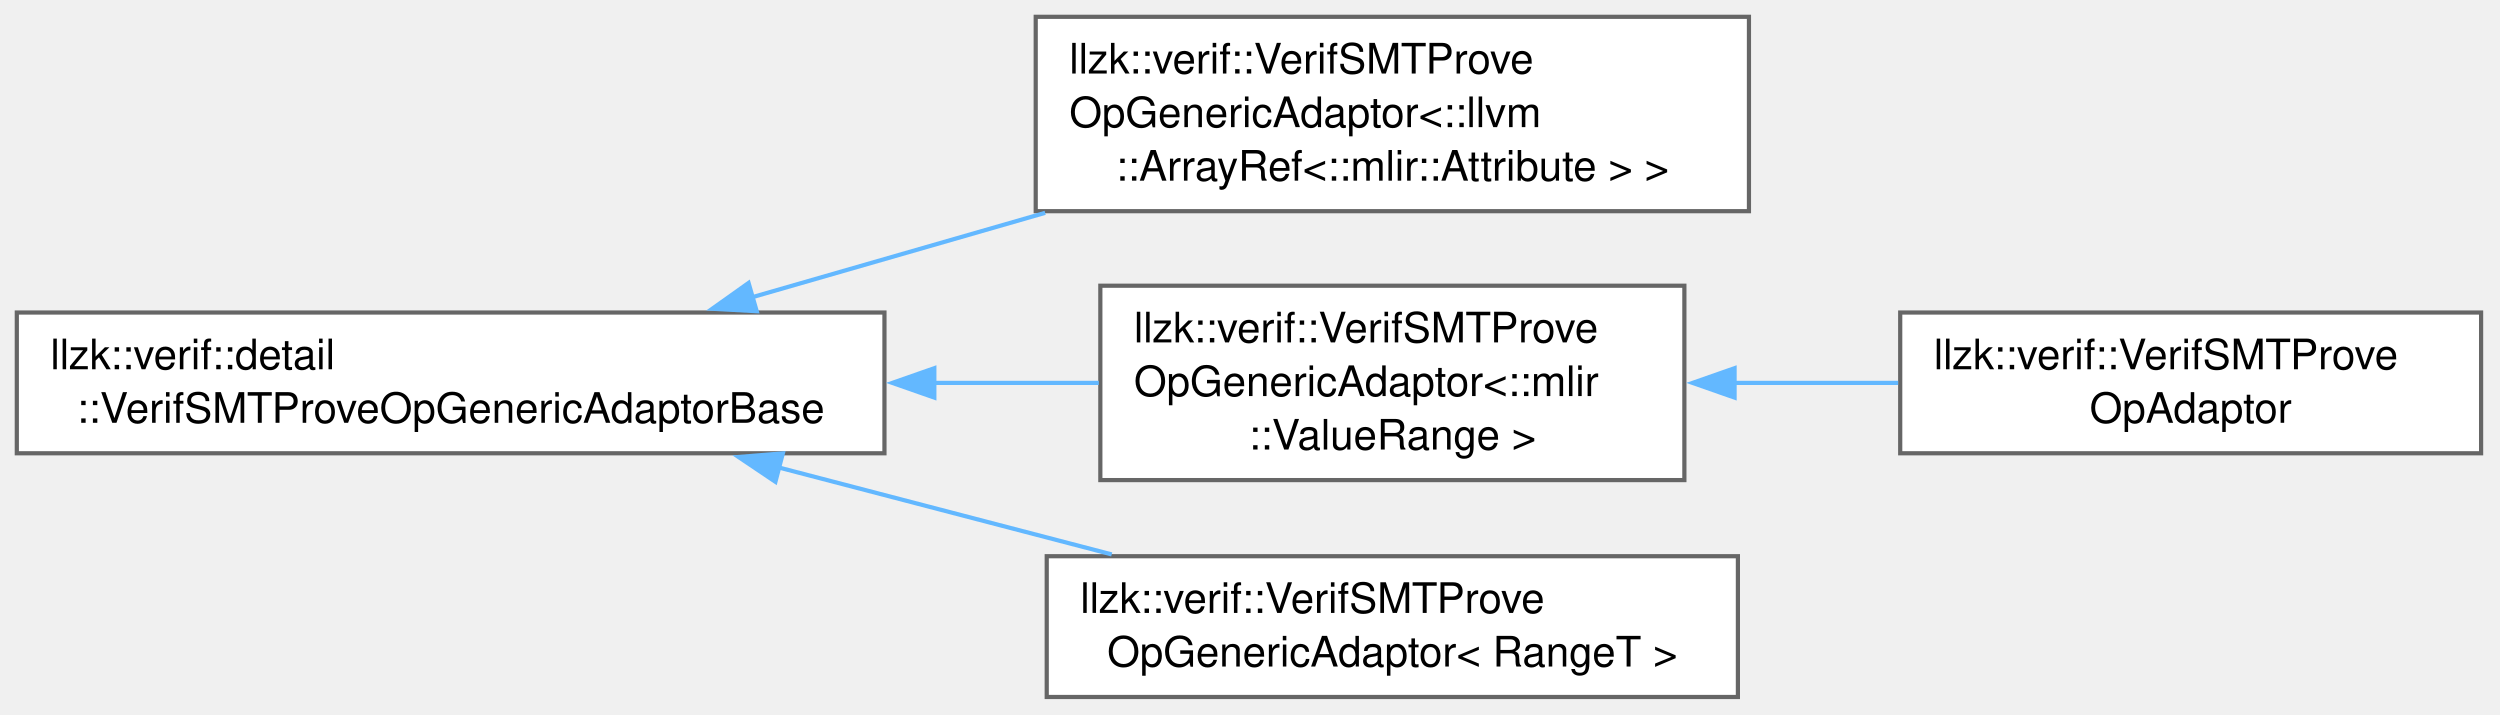
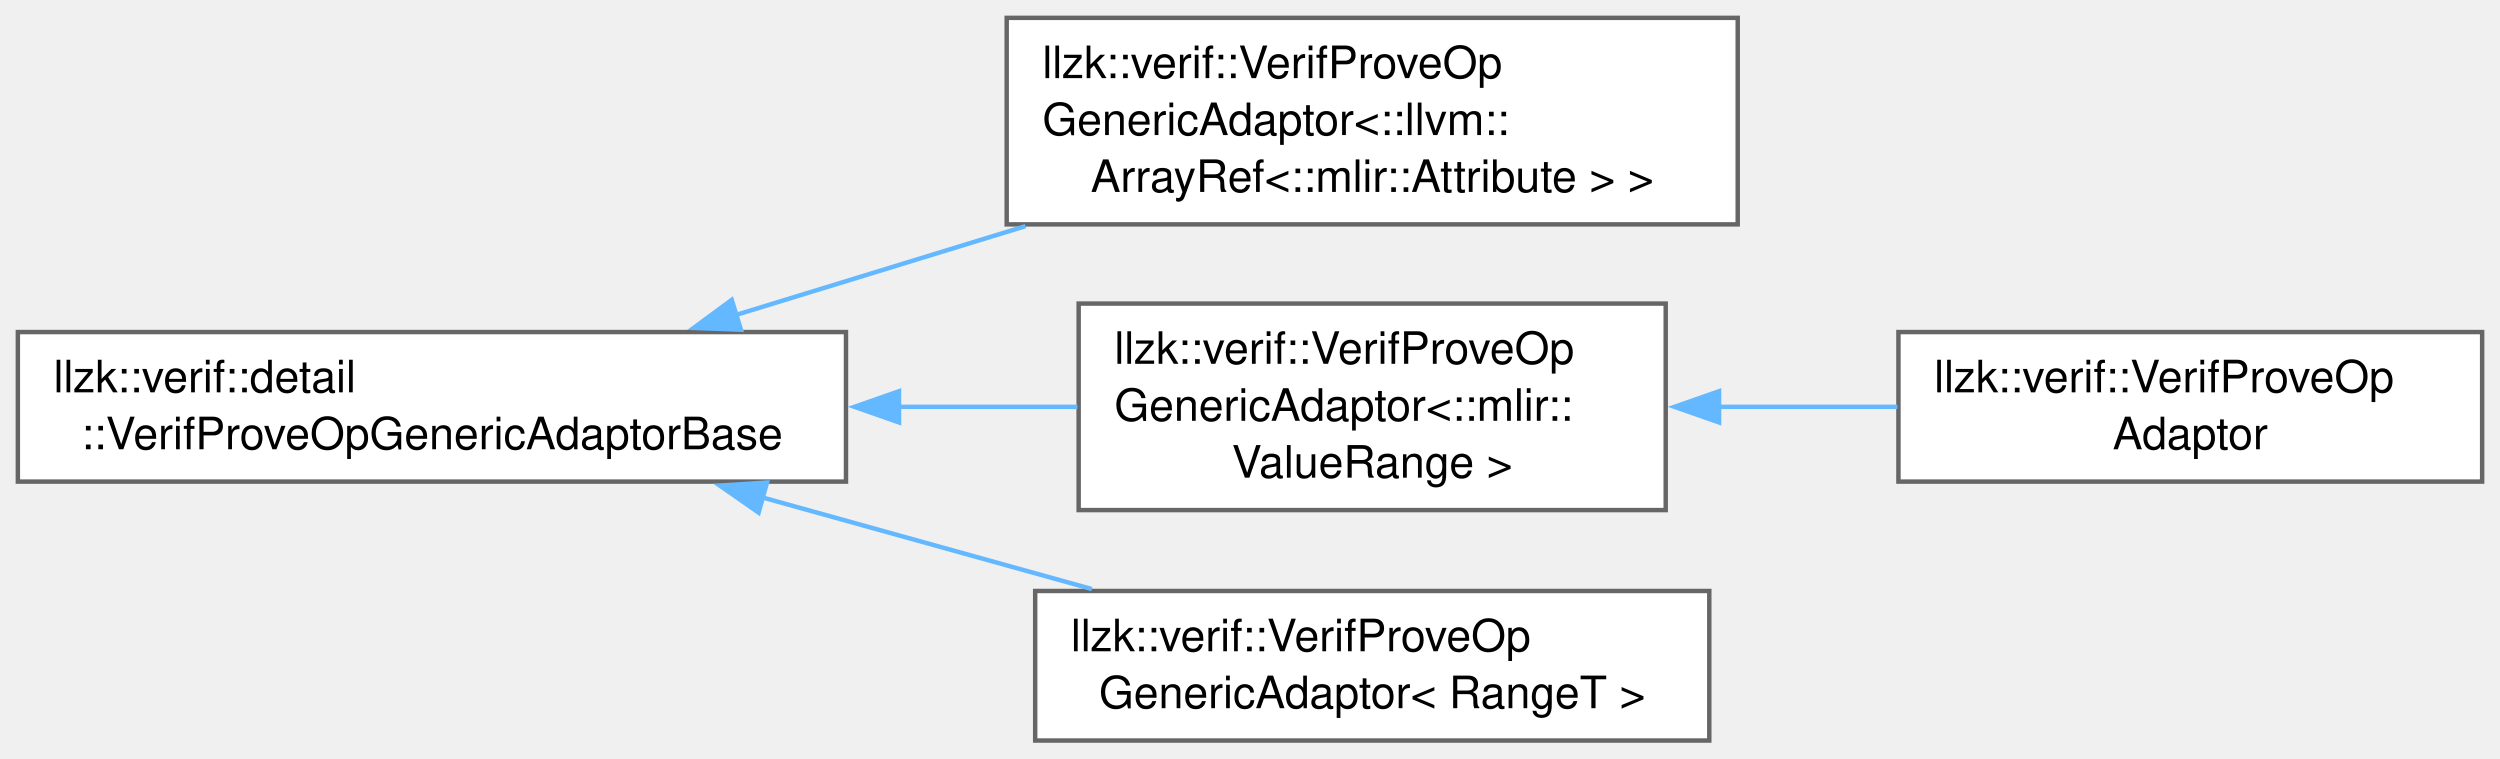
- <svg xmlns="http://www.w3.org/2000/svg" xmlns:xlink="http://www.w3.org/1999/xlink" width="595pt" height="170pt" viewBox="0.00 0.00 595.00 170.00">
+ <svg xmlns="http://www.w3.org/2000/svg" xmlns:xlink="http://www.w3.org/1999/xlink" width="560pt" height="170pt" viewBox="0.00 0.00 560.00 170.00">
  <g id="graph0" class="graph" transform="scale(1 1) rotate(0) translate(4 165.88)">
    <g id="Node000000" class="node">
      <g id="a_Node000000">
-         <a xlink:href="classllzk_1_1verif_1_1detail_1_1VerifSMTProveOpGenericAdaptorBase.html" target="_top" xlink:title=" ">
-           <polygon fill="white" stroke="#666666" points="206.5,-91.5 0,-91.5 0,-58 206.5,-58 206.5,-91.5" />
+         <a xlink:href="classllzk_1_1verif_1_1detail_1_1VerifProveOpGenericAdaptorBase.html" target="_top" xlink:title=" ">
+           <polygon fill="white" stroke="#666666" points="185.5,-91.5 0,-91.5 0,-58 185.5,-58 185.5,-91.5" />
          <text xml:space="preserve" text-anchor="start" x="8" y="-78" font-family="Helvetica,sans-Serif" font-size="10.00">llzk::verif::detail</text>
-           <text xml:space="preserve" text-anchor="middle" x="103.25" y="-65.25" font-family="Helvetica,sans-Serif" font-size="10.00">::VerifSMTProveOpGenericAdaptorBase</text>
+           <text xml:space="preserve" text-anchor="middle" x="92.75" y="-65.25" font-family="Helvetica,sans-Serif" font-size="10.00">::VerifProveOpGenericAdaptorBase</text>
        </a>
      </g>
    </g>
    <g id="Node000001" class="node">
      <g id="a_Node000001">
-         <a xlink:href="classllzk_1_1verif_1_1VerifSMTProveOpGenericAdaptor.html" target="_top" xlink:title=" ">
-           <polygon fill="white" stroke="#666666" points="412.25,-161.88 242.5,-161.88 242.5,-115.62 412.25,-115.62 412.25,-161.88" />
-           <text xml:space="preserve" text-anchor="start" x="250.5" y="-148.38" font-family="Helvetica,sans-Serif" font-size="10.00">llzk::verif::VerifSMTProve</text>
-           <text xml:space="preserve" text-anchor="start" x="250.5" y="-135.62" font-family="Helvetica,sans-Serif" font-size="10.00">OpGenericAdaptor&lt;::llvm</text>
-           <text xml:space="preserve" text-anchor="middle" x="327.38" y="-122.88" font-family="Helvetica,sans-Serif" font-size="10.00">::ArrayRef&lt;::mlir::Attribute &gt; &gt;</text>
+         <a xlink:href="classllzk_1_1verif_1_1VerifProveOpGenericAdaptor.html" target="_top" xlink:title=" ">
+           <polygon fill="white" stroke="#666666" points="385.25,-161.88 221.5,-161.88 221.5,-115.62 385.25,-115.62 385.25,-161.88" />
+           <text xml:space="preserve" text-anchor="start" x="229.5" y="-148.38" font-family="Helvetica,sans-Serif" font-size="10.00">llzk::verif::VerifProveOp</text>
+           <text xml:space="preserve" text-anchor="start" x="229.5" y="-135.62" font-family="Helvetica,sans-Serif" font-size="10.00">GenericAdaptor&lt;::llvm::</text>
+           <text xml:space="preserve" text-anchor="middle" x="303.38" y="-122.88" font-family="Helvetica,sans-Serif" font-size="10.00">ArrayRef&lt;::mlir::Attribute &gt; &gt;</text>
        </a>
      </g>
    </g>
-     <g id="edge481_Node000000_Node000001" class="edge">
-       <g id="a_edge481_Node000000_Node000001">
+     <g id="edge477_Node000000_Node000001" class="edge">
+       <g id="a_edge477_Node000000_Node000001">
        <a xlink:title=" ">
-           <path fill="none" stroke="#63b8ff" d="M175.07,-95.16C197.25,-101.54 221.89,-108.65 244.75,-115.23" />
-           <polygon fill="#63b8ff" stroke="#63b8ff" points="176.1,-91.81 165.52,-92.4 174.16,-98.54 176.1,-91.81" />
+           <path fill="none" stroke="#63b8ff" d="M160.84,-95.33C181.52,-101.67 204.44,-108.71 225.71,-115.23" />
+           <polygon fill="#63b8ff" stroke="#63b8ff" points="161.97,-92.02 151.38,-92.43 159.91,-98.71 161.97,-92.02" />
        </a>
      </g>
    </g>
    <g id="Node000002" class="node">
      <g id="a_Node000002">
-         <a xlink:href="classllzk_1_1verif_1_1VerifSMTProveOpGenericAdaptor.html" target="_top" xlink:title=" ">
-           <polygon fill="white" stroke="#666666" points="396.88,-97.88 257.88,-97.88 257.88,-51.62 396.88,-51.62 396.88,-97.88" />
-           <text xml:space="preserve" text-anchor="start" x="265.88" y="-84.38" font-family="Helvetica,sans-Serif" font-size="10.00">llzk::verif::VerifSMTProve</text>
-           <text xml:space="preserve" text-anchor="start" x="265.88" y="-71.62" font-family="Helvetica,sans-Serif" font-size="10.00">OpGenericAdaptor&lt;::mlir</text>
-           <text xml:space="preserve" text-anchor="middle" x="327.38" y="-58.88" font-family="Helvetica,sans-Serif" font-size="10.00">::ValueRange &gt;</text>
+         <a xlink:href="classllzk_1_1verif_1_1VerifProveOpGenericAdaptor.html" target="_top" xlink:title=" ">
+           <polygon fill="white" stroke="#666666" points="369.12,-97.88 237.62,-97.88 237.62,-51.62 369.12,-51.62 369.12,-97.88" />
+           <text xml:space="preserve" text-anchor="start" x="245.62" y="-84.38" font-family="Helvetica,sans-Serif" font-size="10.00">llzk::verif::VerifProveOp</text>
+           <text xml:space="preserve" text-anchor="start" x="245.62" y="-71.62" font-family="Helvetica,sans-Serif" font-size="10.00">GenericAdaptor&lt;::mlir::</text>
+           <text xml:space="preserve" text-anchor="middle" x="303.38" y="-58.88" font-family="Helvetica,sans-Serif" font-size="10.00">ValueRange &gt;</text>
        </a>
      </g>
    </g>
-     <g id="edge482_Node000000_Node000002" class="edge">
-       <g id="a_edge482_Node000000_Node000002">
+     <g id="edge478_Node000000_Node000002" class="edge">
+       <g id="a_edge478_Node000000_Node000002">
        <a xlink:title=" ">
-           <path fill="none" stroke="#63b8ff" d="M218.15,-74.75C231.59,-74.75 244.97,-74.75 257.51,-74.75" />
-           <polygon fill="#63b8ff" stroke="#63b8ff" points="218.37,-71.25 208.37,-74.75 218.37,-78.25 218.37,-71.25" />
+           <path fill="none" stroke="#63b8ff" d="M197.3,-74.75C210.94,-74.75 224.6,-74.75 237.34,-74.75" />
+           <polygon fill="#63b8ff" stroke="#63b8ff" points="197.38,-71.25 187.38,-74.75 197.38,-78.25 197.38,-71.25" />
        </a>
      </g>
    </g>
    <g id="Node000004" class="node">
      <g id="a_Node000004">
-         <a xlink:href="classllzk_1_1verif_1_1VerifSMTProveOpGenericAdaptor.html" target="_top" xlink:title=" ">
-           <polygon fill="white" stroke="#666666" points="409.62,-33.5 245.12,-33.5 245.12,0 409.62,0 409.62,-33.5" />
-           <text xml:space="preserve" text-anchor="start" x="253.12" y="-20" font-family="Helvetica,sans-Serif" font-size="10.00">llzk::verif::VerifSMTProve</text>
-           <text xml:space="preserve" text-anchor="middle" x="327.38" y="-7.25" font-family="Helvetica,sans-Serif" font-size="10.00">OpGenericAdaptor&lt; RangeT &gt;</text>
+         <a xlink:href="classllzk_1_1verif_1_1VerifProveOpGenericAdaptor.html" target="_top" xlink:title=" ">
+           <polygon fill="white" stroke="#666666" points="378.88,-33.5 227.88,-33.5 227.88,0 378.88,0 378.88,-33.5" />
+           <text xml:space="preserve" text-anchor="start" x="235.88" y="-20" font-family="Helvetica,sans-Serif" font-size="10.00">llzk::verif::VerifProveOp</text>
+           <text xml:space="preserve" text-anchor="middle" x="303.38" y="-7.25" font-family="Helvetica,sans-Serif" font-size="10.00">GenericAdaptor&lt; RangeT &gt;</text>
        </a>
      </g>
    </g>
-     <g id="edge484_Node000000_Node000004" class="edge">
-       <g id="a_edge484_Node000000_Node000004">
+     <g id="edge480_Node000000_Node000004" class="edge">
+       <g id="a_edge480_Node000000_Node000004">
        <a xlink:title=" ">
-           <path fill="none" stroke="#63b8ff" d="M181.19,-54.66C207.06,-47.91 235.66,-40.44 260.59,-33.93" />
-           <polygon fill="#63b8ff" stroke="#63b8ff" points="180.55,-51.21 171.76,-57.12 182.32,-57.98 180.55,-51.21" />
+           <path fill="none" stroke="#63b8ff" d="M166.67,-54.48C190.79,-47.77 217.38,-40.38 240.58,-33.93" />
+           <polygon fill="#63b8ff" stroke="#63b8ff" points="165.93,-51.05 157.24,-57.1 167.81,-57.79 165.93,-51.05" />
        </a>
      </g>
    </g>
    <g id="Node000003" class="node">
      <g id="a_Node000003">
-         <a xlink:href="classllzk_1_1verif_1_1VerifSMTProveOpAdaptor.html" target="_top" xlink:title=" ">
-           <polygon fill="white" stroke="#666666" points="586.5,-91.5 448.25,-91.5 448.25,-58 586.5,-58 586.5,-91.5" />
-           <text xml:space="preserve" text-anchor="start" x="456.25" y="-78" font-family="Helvetica,sans-Serif" font-size="10.00">llzk::verif::VerifSMTProve</text>
-           <text xml:space="preserve" text-anchor="middle" x="517.38" y="-65.25" font-family="Helvetica,sans-Serif" font-size="10.00">OpAdaptor</text>
+         <a xlink:href="classllzk_1_1verif_1_1VerifProveOpAdaptor.html" target="_top" xlink:title=" ">
+           <polygon fill="white" stroke="#666666" points="552,-91.5 421.25,-91.5 421.25,-58 552,-58 552,-91.5" />
+           <text xml:space="preserve" text-anchor="start" x="429.25" y="-78" font-family="Helvetica,sans-Serif" font-size="10.00">llzk::verif::VerifProveOp</text>
+           <text xml:space="preserve" text-anchor="middle" x="486.62" y="-65.25" font-family="Helvetica,sans-Serif" font-size="10.00">Adaptor</text>
        </a>
      </g>
    </g>
-     <g id="edge483_Node000002_Node000003" class="edge">
-       <g id="a_edge483_Node000002_Node000003">
+     <g id="edge479_Node000002_Node000003" class="edge">
+       <g id="a_edge479_Node000002_Node000003">
        <a xlink:title=" ">
-           <path fill="none" stroke="#63b8ff" d="M408.64,-74.75C421.66,-74.75 435.05,-74.75 447.76,-74.75" />
-           <polygon fill="#63b8ff" stroke="#63b8ff" points="408.83,-71.25 398.83,-74.75 408.83,-78.25 408.83,-71.25" />
+           <path fill="none" stroke="#63b8ff" d="M380.7,-74.75C394.12,-74.75 407.96,-74.75 421.02,-74.75" />
+           <polygon fill="#63b8ff" stroke="#63b8ff" points="381.07,-71.25 371.07,-74.75 381.07,-78.25 381.07,-71.25" />
        </a>
      </g>
    </g>
  </g>
</svg>
